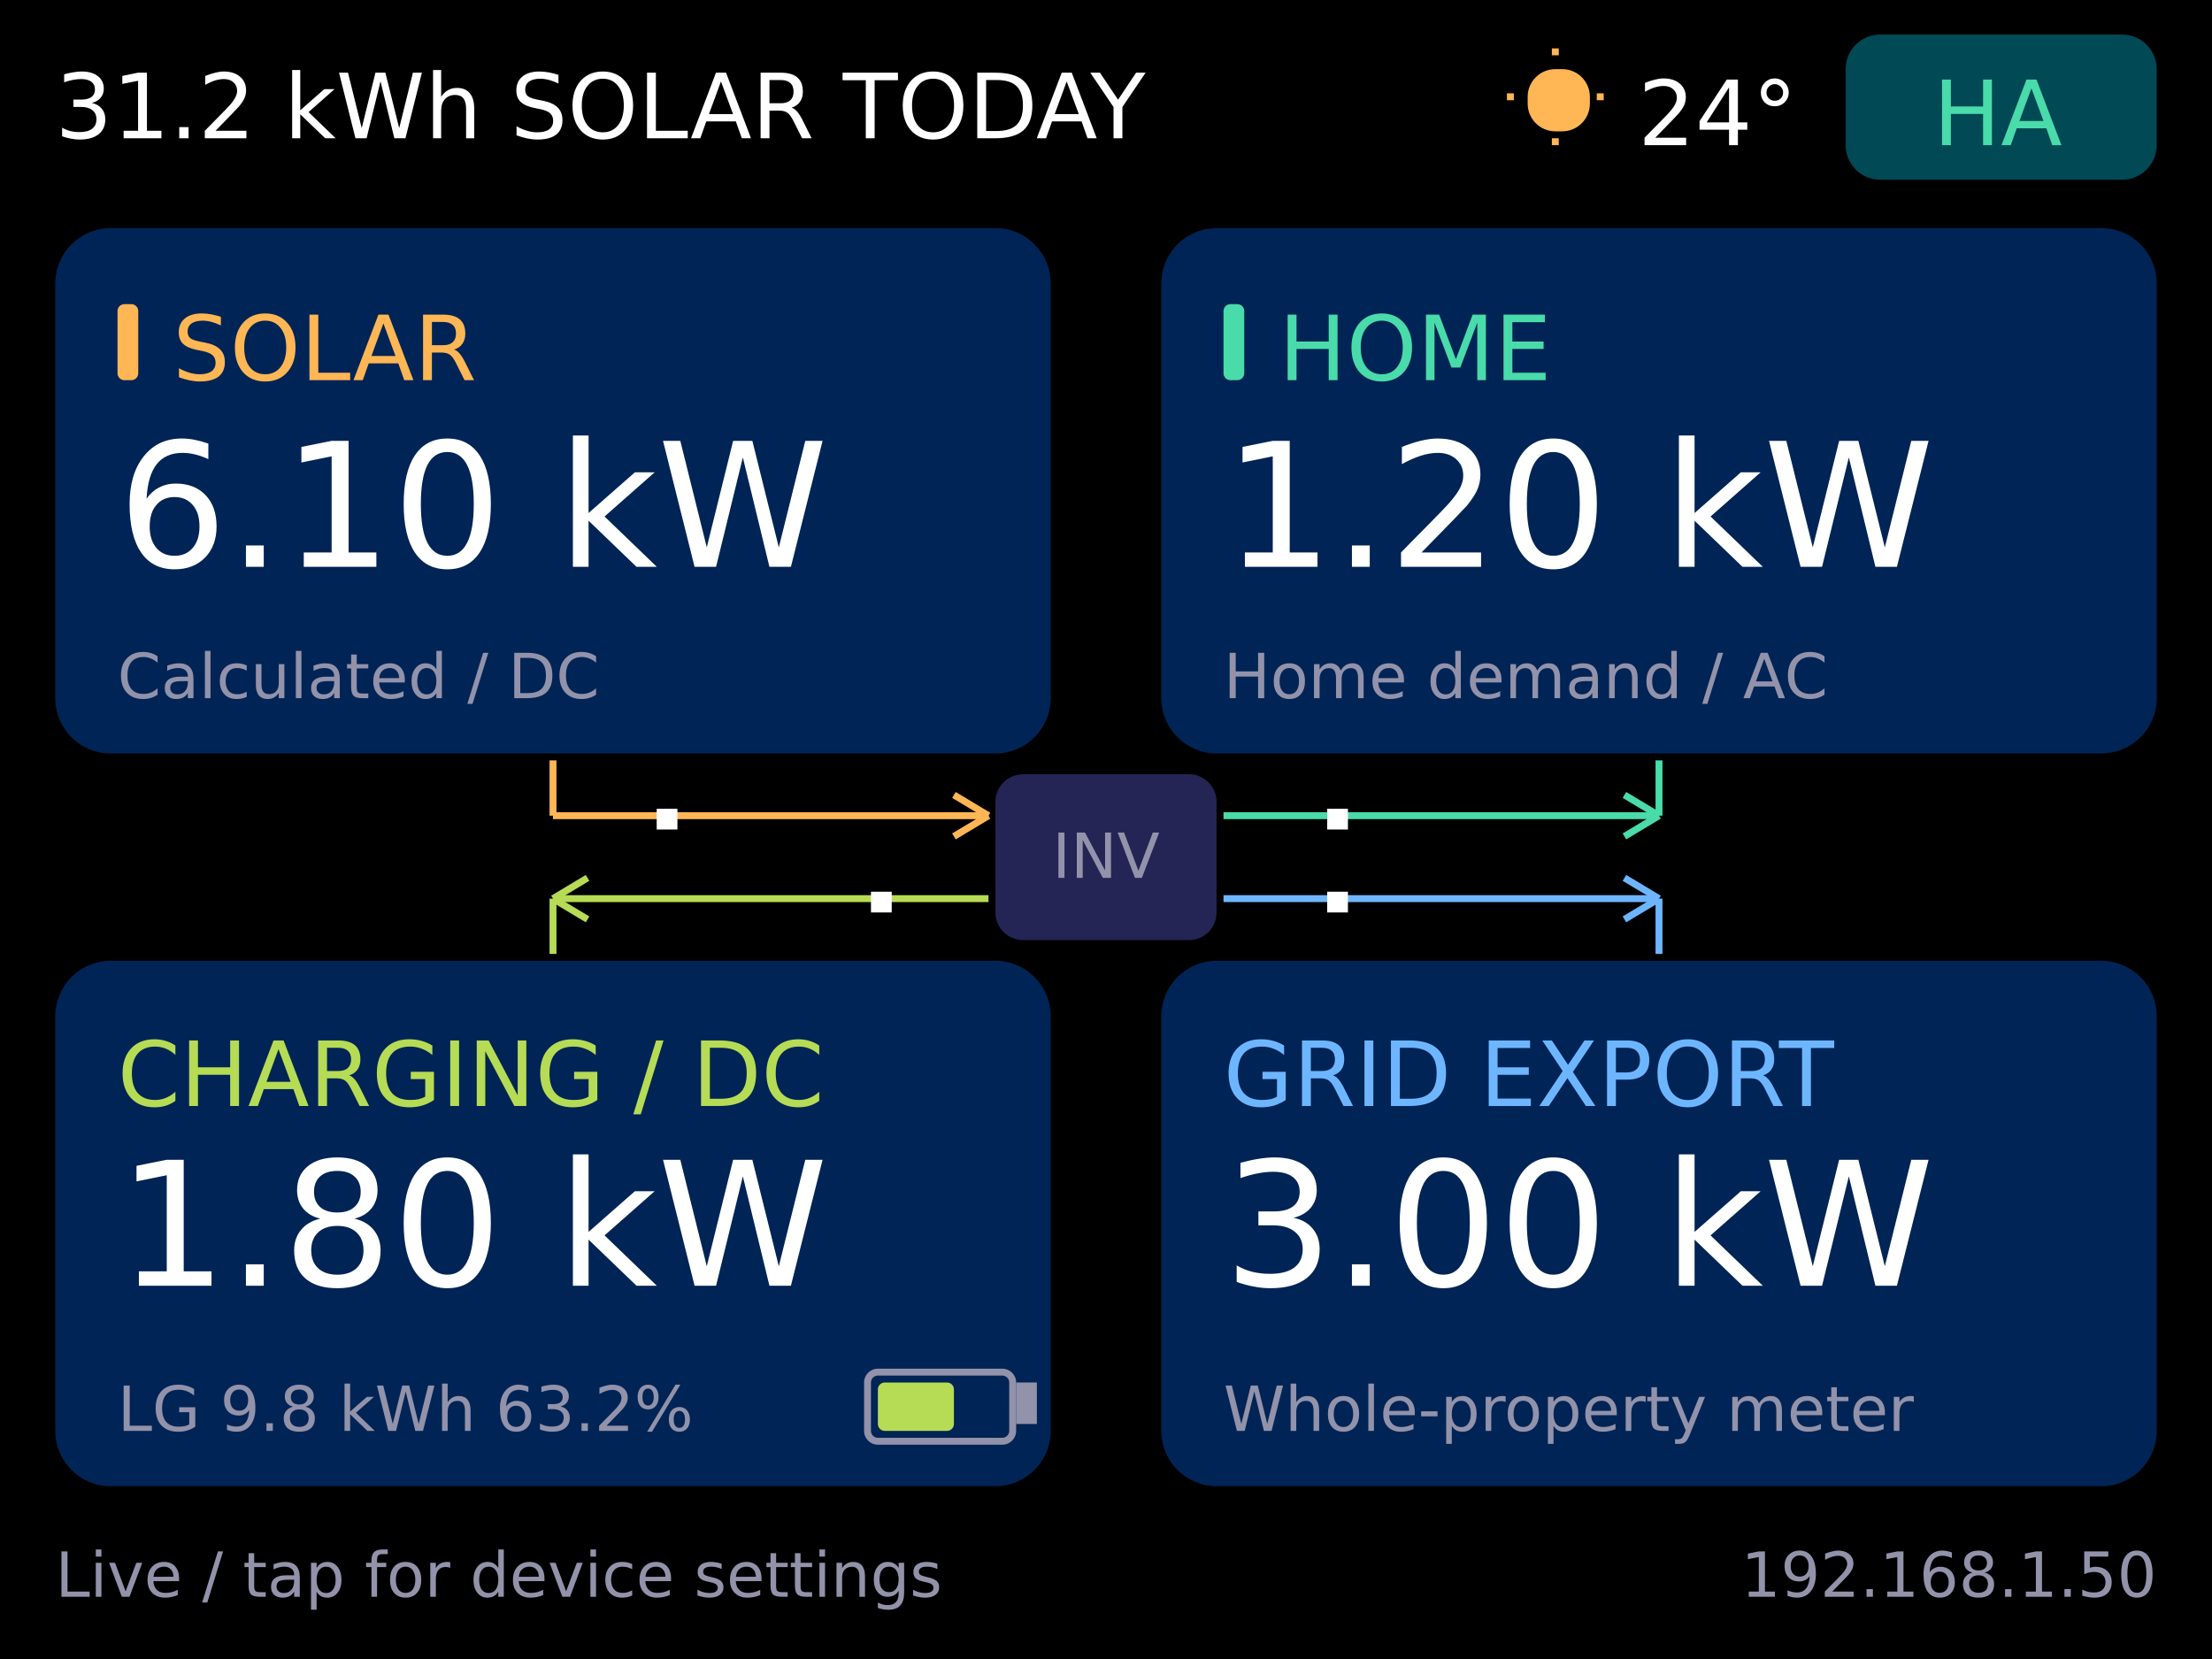
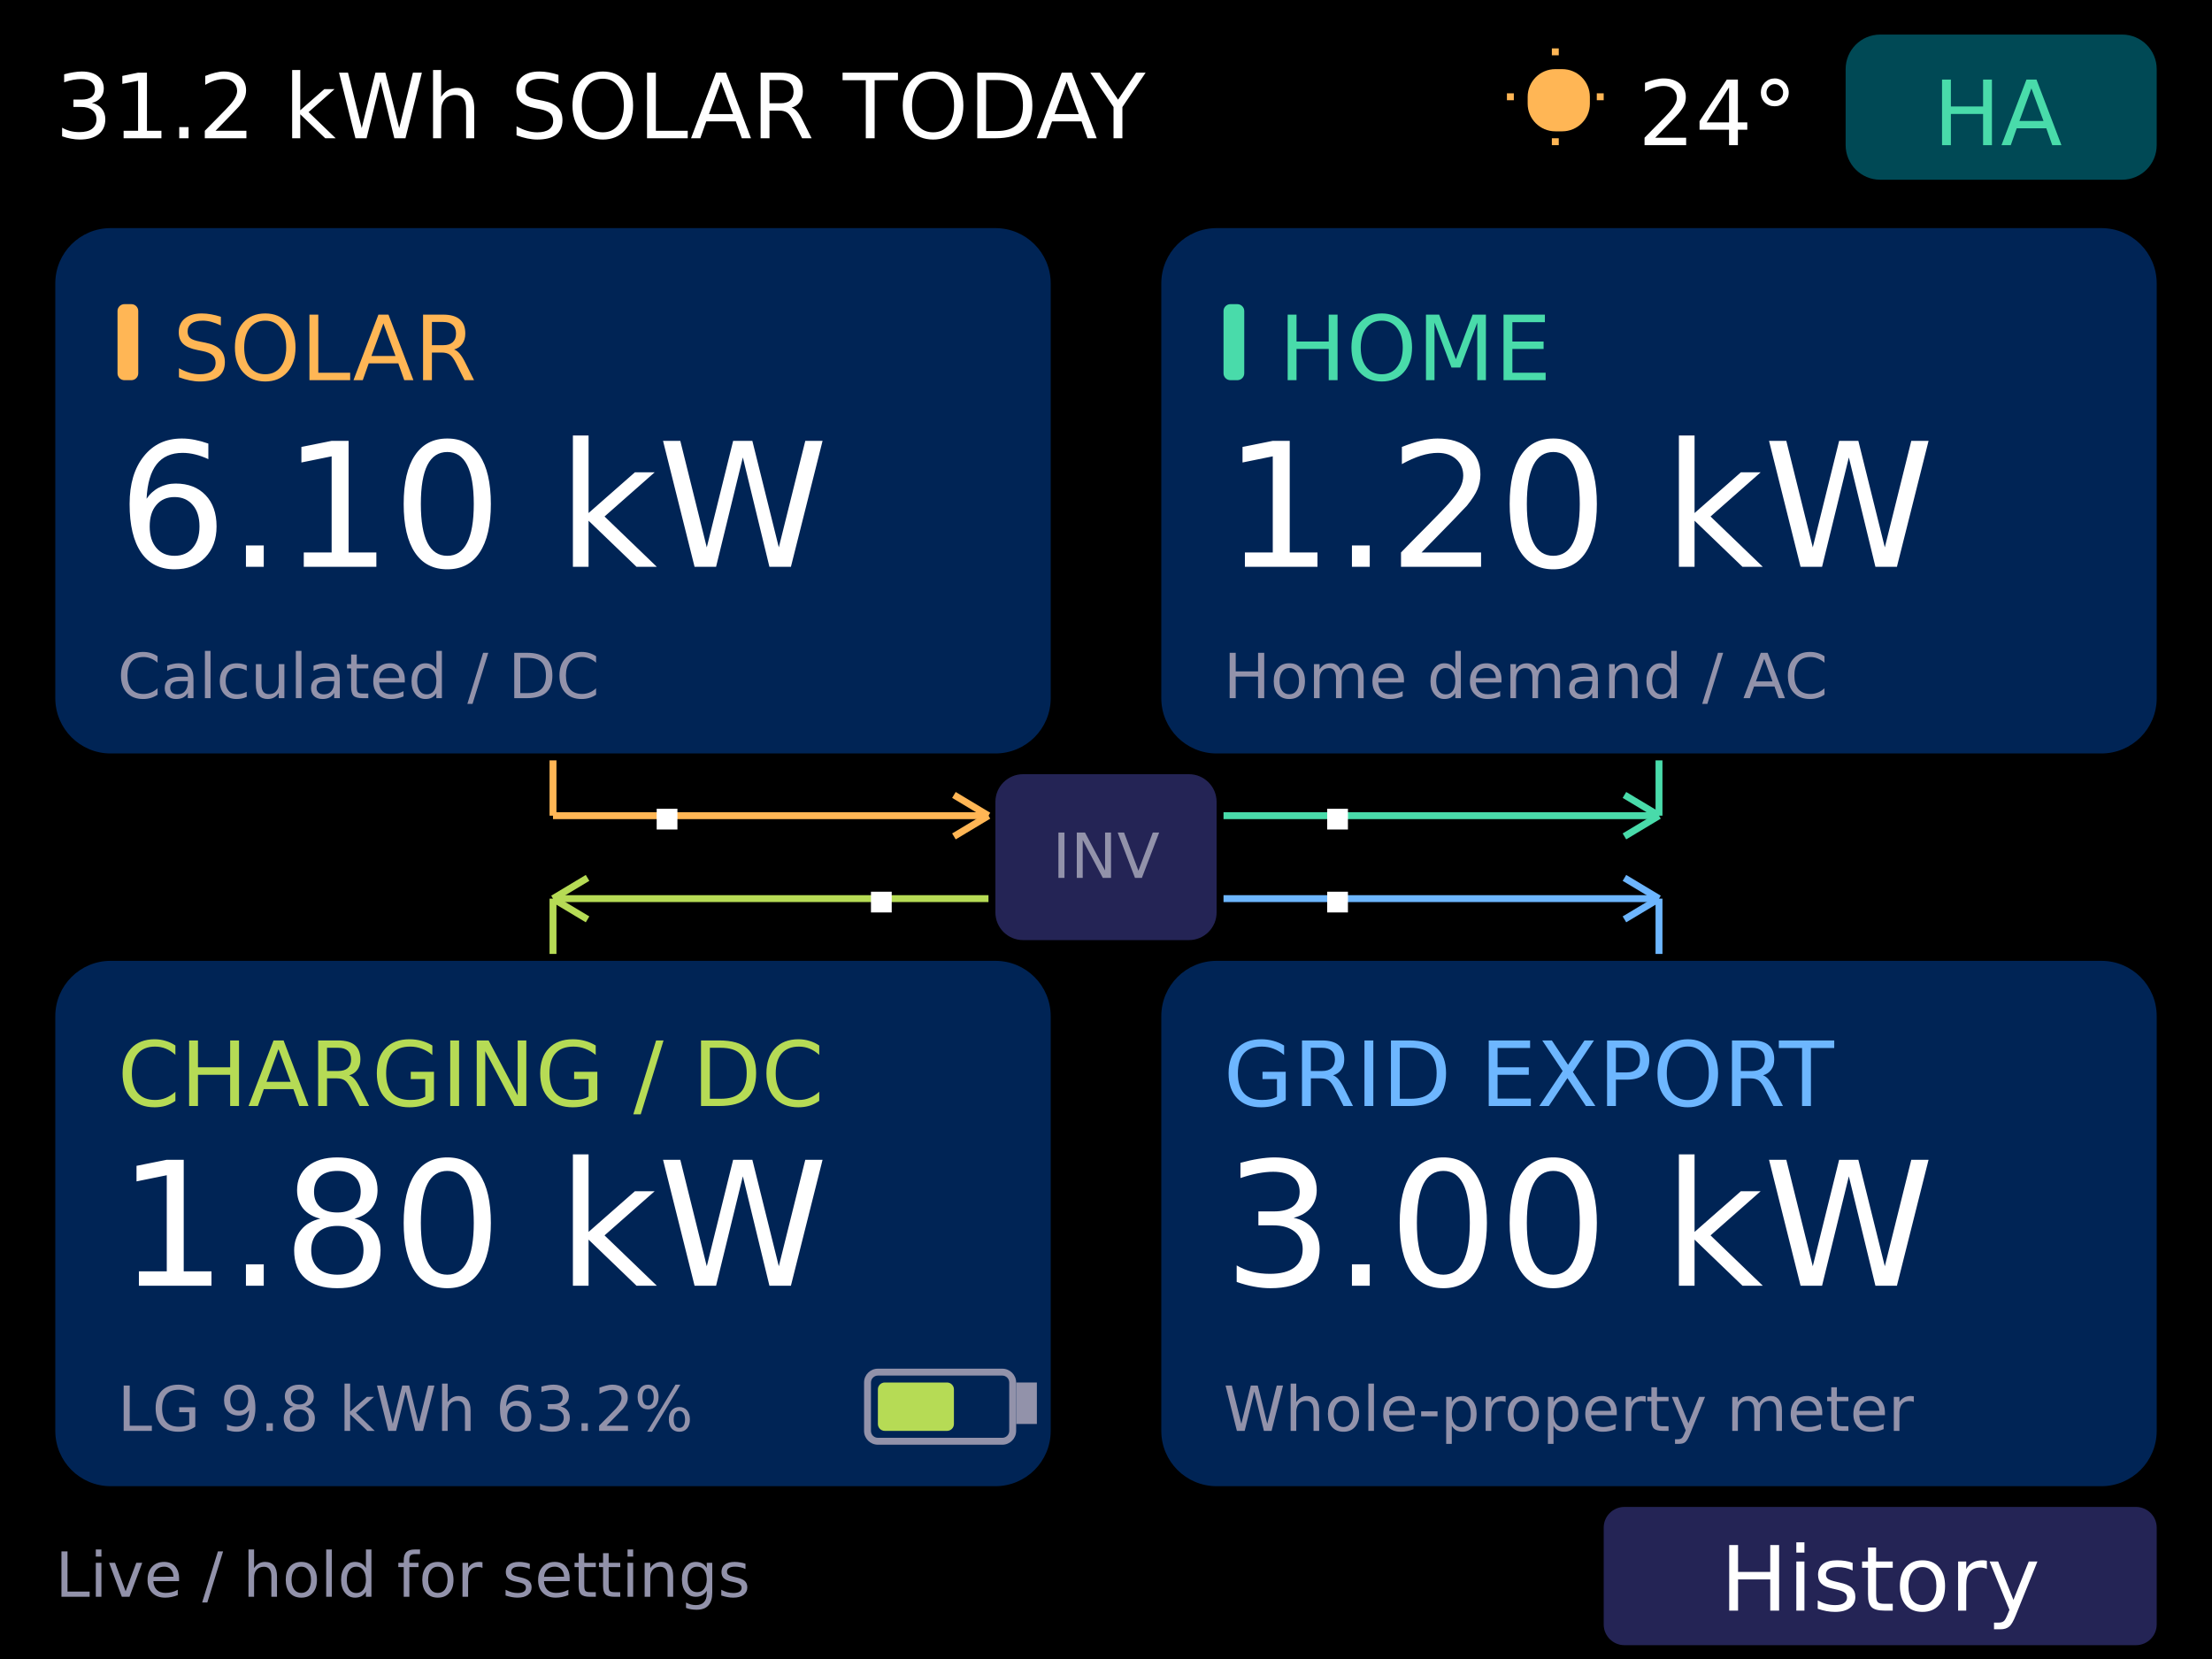
<svg xmlns="http://www.w3.org/2000/svg" width="960" height="720" viewBox="0 0 320 240">
  <style>text{font-family:DejaVu Sans,sans-serif}</style>
  <rect x="0" y="0" width="320" height="240" rx="0" fill="#000000" />
  <text x="8" y="20" font-size="13" text-anchor="start" fill="#ffffff">31.2 kWh SOLAR TODAY</text>
  <text x="260" y="21" font-size="13" text-anchor="end" fill="#ffffff">24°</text>
  <rect x="221" y="10" width="9" height="9" rx="4" fill="#ffb655" />
  <path d="M225 8 L225 7" fill="none" stroke="#ffb655" />
  <path d="M225 20 L225 21" fill="none" stroke="#ffb655" />
  <path d="M219 14 L218 14" fill="none" stroke="#ffb655" />
  <path d="M231 14 L232 14" fill="none" stroke="#ffb655" />
  <path d="M221 10 L221 10" fill="none" stroke="#ffb655" />
  <path d="M229 10 L229 10" fill="none" stroke="#ffb655" />
  <path d="M221 18 L221 18" fill="none" stroke="#ffb655" />
  <path d="M229 18 L229 18" fill="none" stroke="#ffb655" />
  <rect x="267" y="5" width="45" height="21" rx="5" fill="#004955" />
  <text x="289" y="21" font-size="13" text-anchor="middle" fill="#49dbaa">HA</text>
  <rect x="8" y="33" width="144" height="76" rx="8" fill="#002455" />
  <rect x="168" y="33" width="144" height="76" rx="8" fill="#002455" />
  <rect x="8" y="139" width="144" height="76" rx="8" fill="#002455" />
  <rect x="168" y="139" width="144" height="76" rx="8" fill="#002455" />
  <rect x="17" y="44" width="3" height="11" rx="1" fill="#ffb655" />
  <text x="25" y="55" font-size="13" text-anchor="start" fill="#ffb655">SOLAR</text>
  <text x="17" y="82" font-size="25" text-anchor="start" fill="#ffffff">6.10 kW</text>
  <text x="17" y="101" font-size="9" text-anchor="start" fill="#9292aa">Calculated / DC</text>
  <rect x="177" y="44" width="3" height="11" rx="1" fill="#49dbaa" />
  <text x="185" y="55" font-size="13" text-anchor="start" fill="#49dbaa">HOME</text>
  <text x="177" y="82" font-size="25" text-anchor="start" fill="#ffffff">1.20 kW</text>
  <text x="177" y="101" font-size="9" text-anchor="start" fill="#9292aa">Home demand / AC</text>
  <text x="17" y="160" font-size="13" text-anchor="start" fill="#b6db55">CHARGING / DC</text>
  <text x="17" y="186" font-size="25" text-anchor="start" fill="#ffffff">1.80 kW</text>
  <text x="17" y="207" font-size="9" text-anchor="start" fill="#9292aa">LG 9.8 kWh  63.2%</text>
  <rect x="125" y="198" width="22" height="11" rx="2" fill="#9292aa" />
  <rect x="147" y="200" width="3" height="6" rx="0" fill="#9292aa" />
  <rect x="126" y="199" width="20" height="9" rx="1" fill="#002455" />
  <rect x="127" y="200" width="11" height="7" rx="1" fill="#b6db55" />
  <text x="177" y="160" font-size="13" text-anchor="start" fill="#6db6ff">GRID EXPORT</text>
  <text x="177" y="186" font-size="25" text-anchor="start" fill="#ffffff">3.00 kW</text>
  <text x="177" y="207" font-size="9" text-anchor="start" fill="#9292aa">Whole-property meter</text>
  <path d="M80 110 L80 118" fill="none" stroke="#ffb655" />
  <path d="M80 118 L143 118" fill="none" stroke="#ffb655" />
  <path d="M143 118 L138 121" fill="none" stroke="#ffb655" />
  <path d="M143 118 L138 115" fill="none" stroke="#ffb655" />
  <rect x="95" y="117" width="3" height="3" rx="0" fill="#ffffff" />
  <path d="M177 118 L240 118" fill="none" stroke="#49dbaa" />
  <path d="M240 118 L235 121" fill="none" stroke="#49dbaa" />
  <path d="M240 118 L235 115" fill="none" stroke="#49dbaa" />
  <rect x="192" y="117" width="3" height="3" rx="0" fill="#ffffff" />
  <path d="M240 118 L240 110" fill="none" stroke="#49dbaa" />
  <path d="M80 130 L80 138" fill="none" stroke="#b6db55" />
  <path d="M143 130 L80 130" fill="none" stroke="#b6db55" />
  <path d="M80 130 L85 127" fill="none" stroke="#b6db55" />
  <path d="M80 130 L85 133" fill="none" stroke="#b6db55" />
  <rect x="126" y="129" width="3" height="3" rx="0" fill="#ffffff" />
  <path d="M240 130 L240 138" fill="none" stroke="#6db6ff" />
  <path d="M177 130 L240 130" fill="none" stroke="#6db6ff" />
  <path d="M240 130 L235 133" fill="none" stroke="#6db6ff" />
  <path d="M240 130 L235 127" fill="none" stroke="#6db6ff" />
  <rect x="192" y="129" width="3" height="3" rx="0" fill="#ffffff" />
  <rect x="144" y="112" width="32" height="24" rx="4" fill="#242455" />
  <text x="160" y="127" font-size="9" text-anchor="middle" fill="#9292aa">INV</text>
-   <text x="8" y="231" font-size="9" text-anchor="start" fill="#9292aa">Live / tap for device settings</text>
-   <text x="312" y="231" font-size="9" text-anchor="end" fill="#9292aa">192.168.1.50</text>
+   <text x="8" y="231" font-size="9" text-anchor="start" fill="#9292aa">Live / hold for settings</text>
+   <rect x="232" y="218" width="80" height="20" rx="3" fill="#242455" />
+   <text x="272" y="233" font-size="13" text-anchor="middle" fill="#ffffff">History</text>
</svg>
